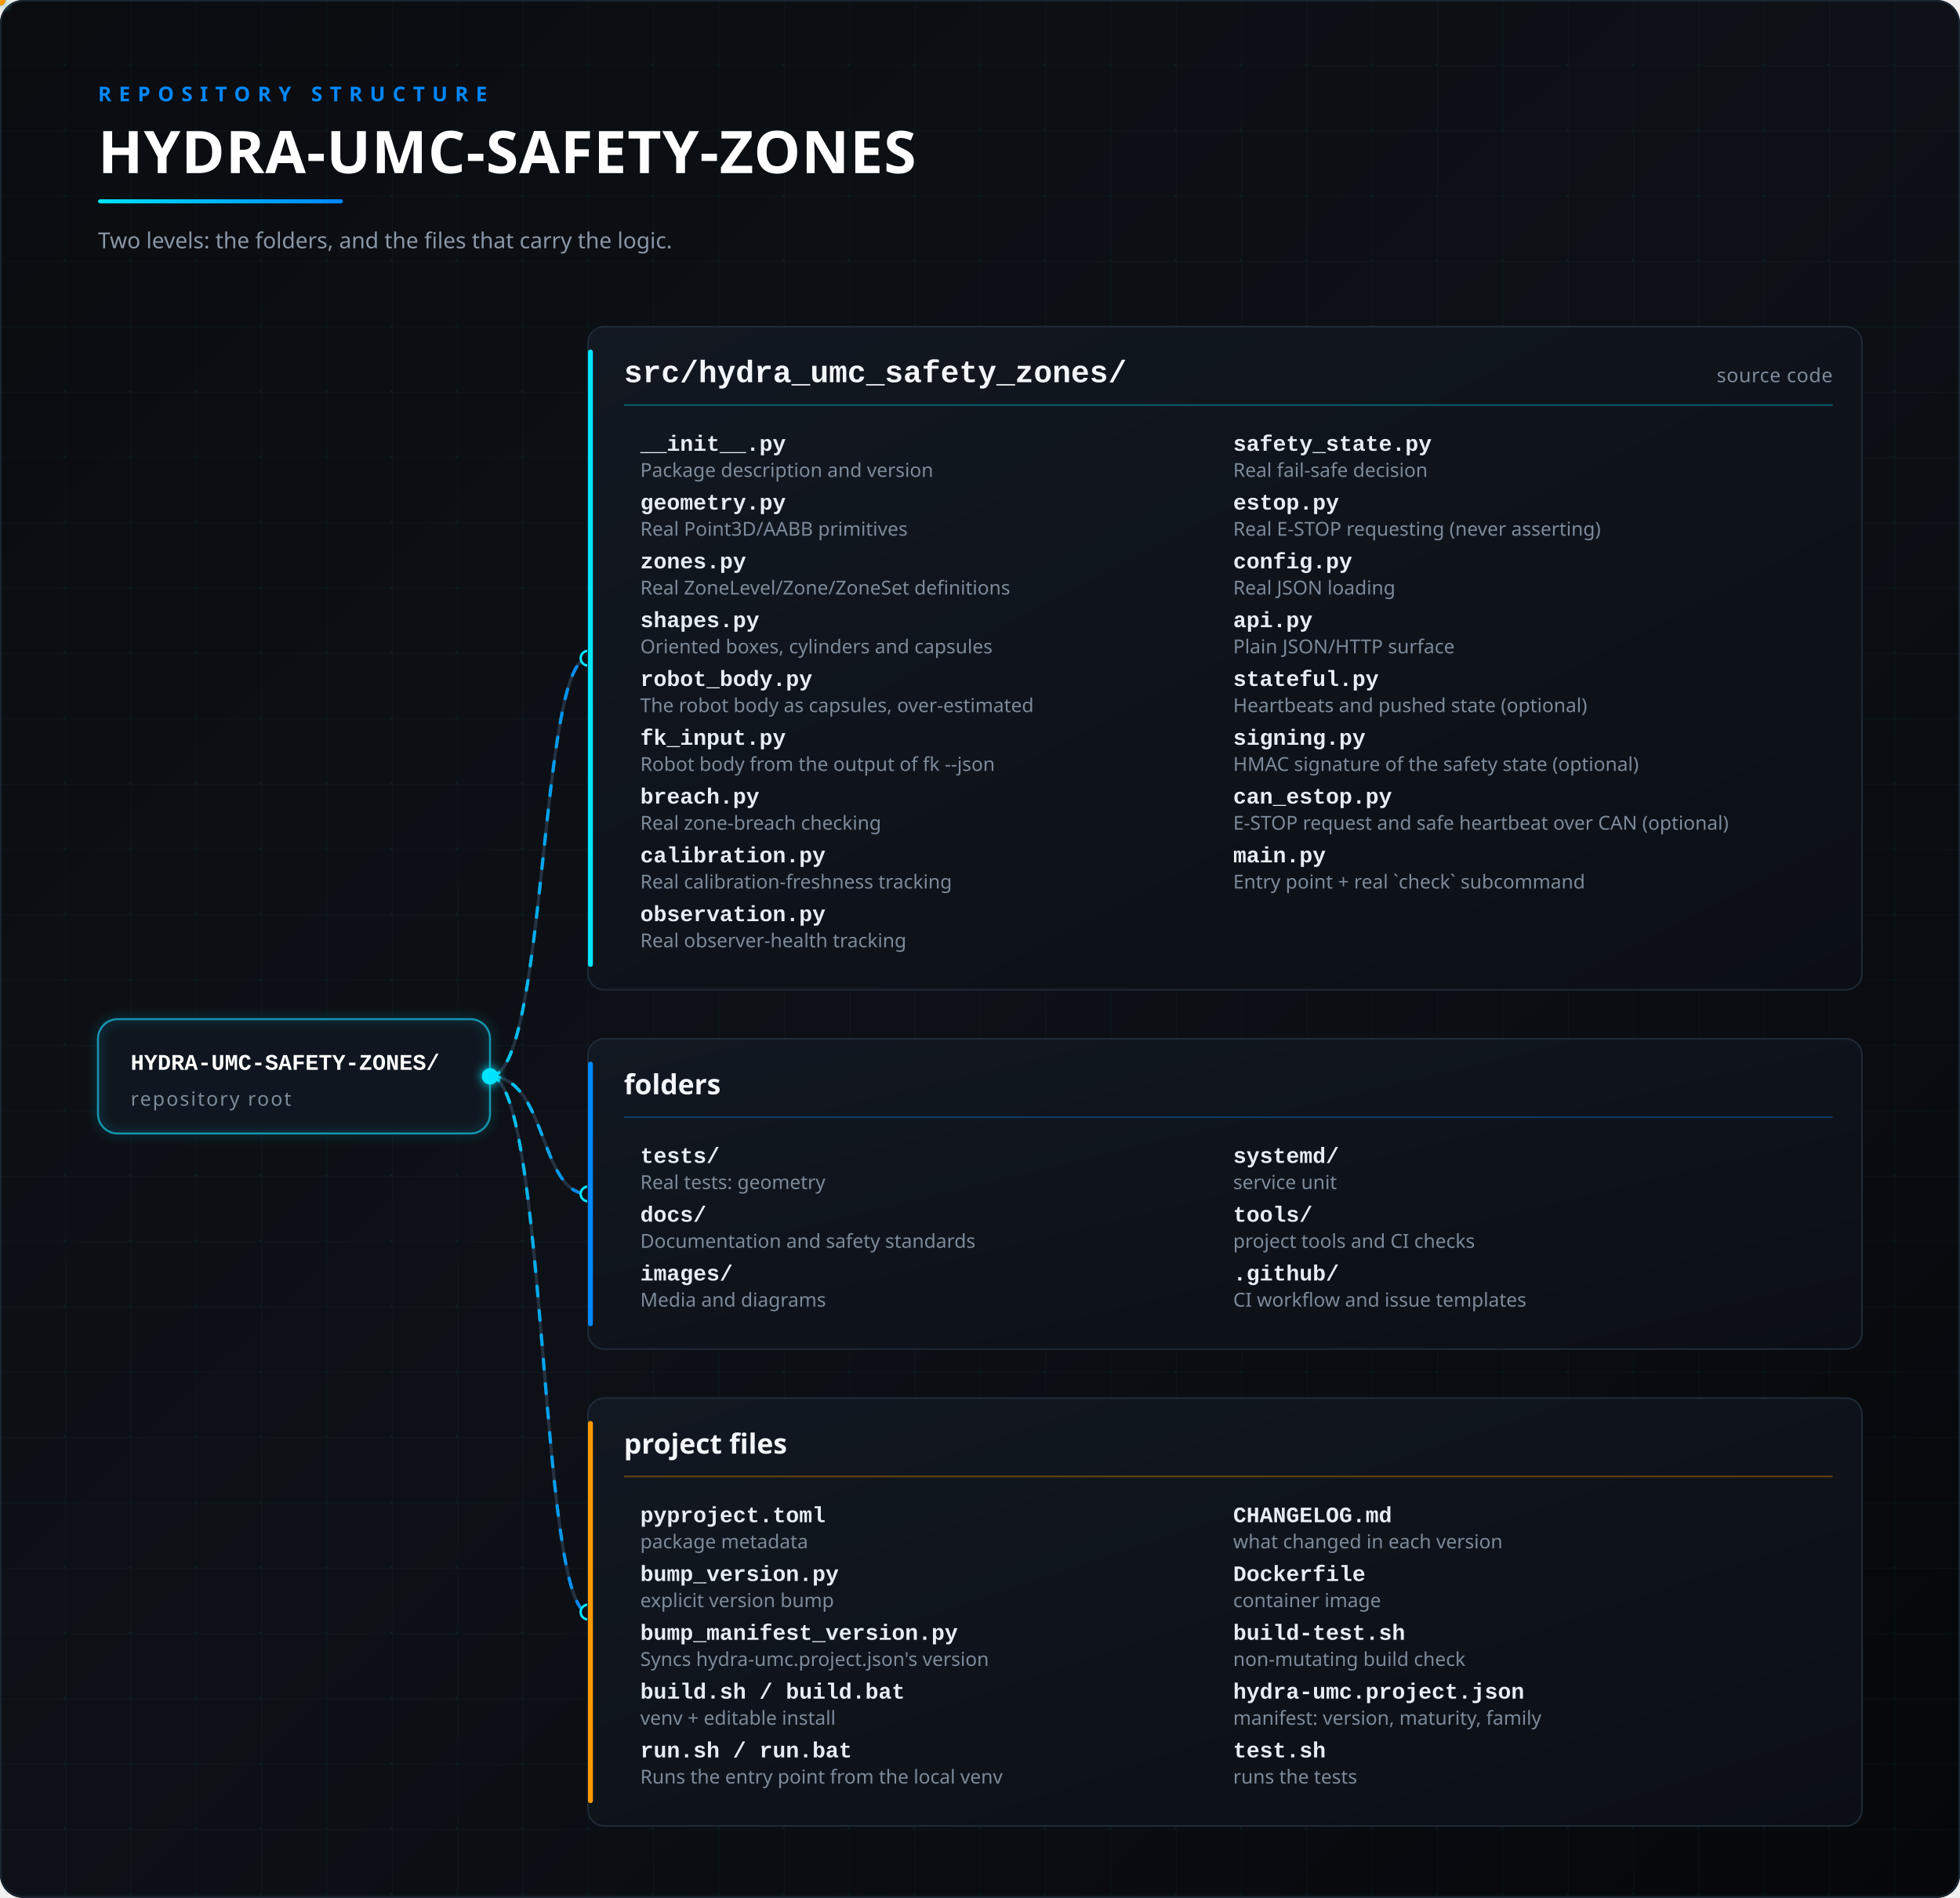
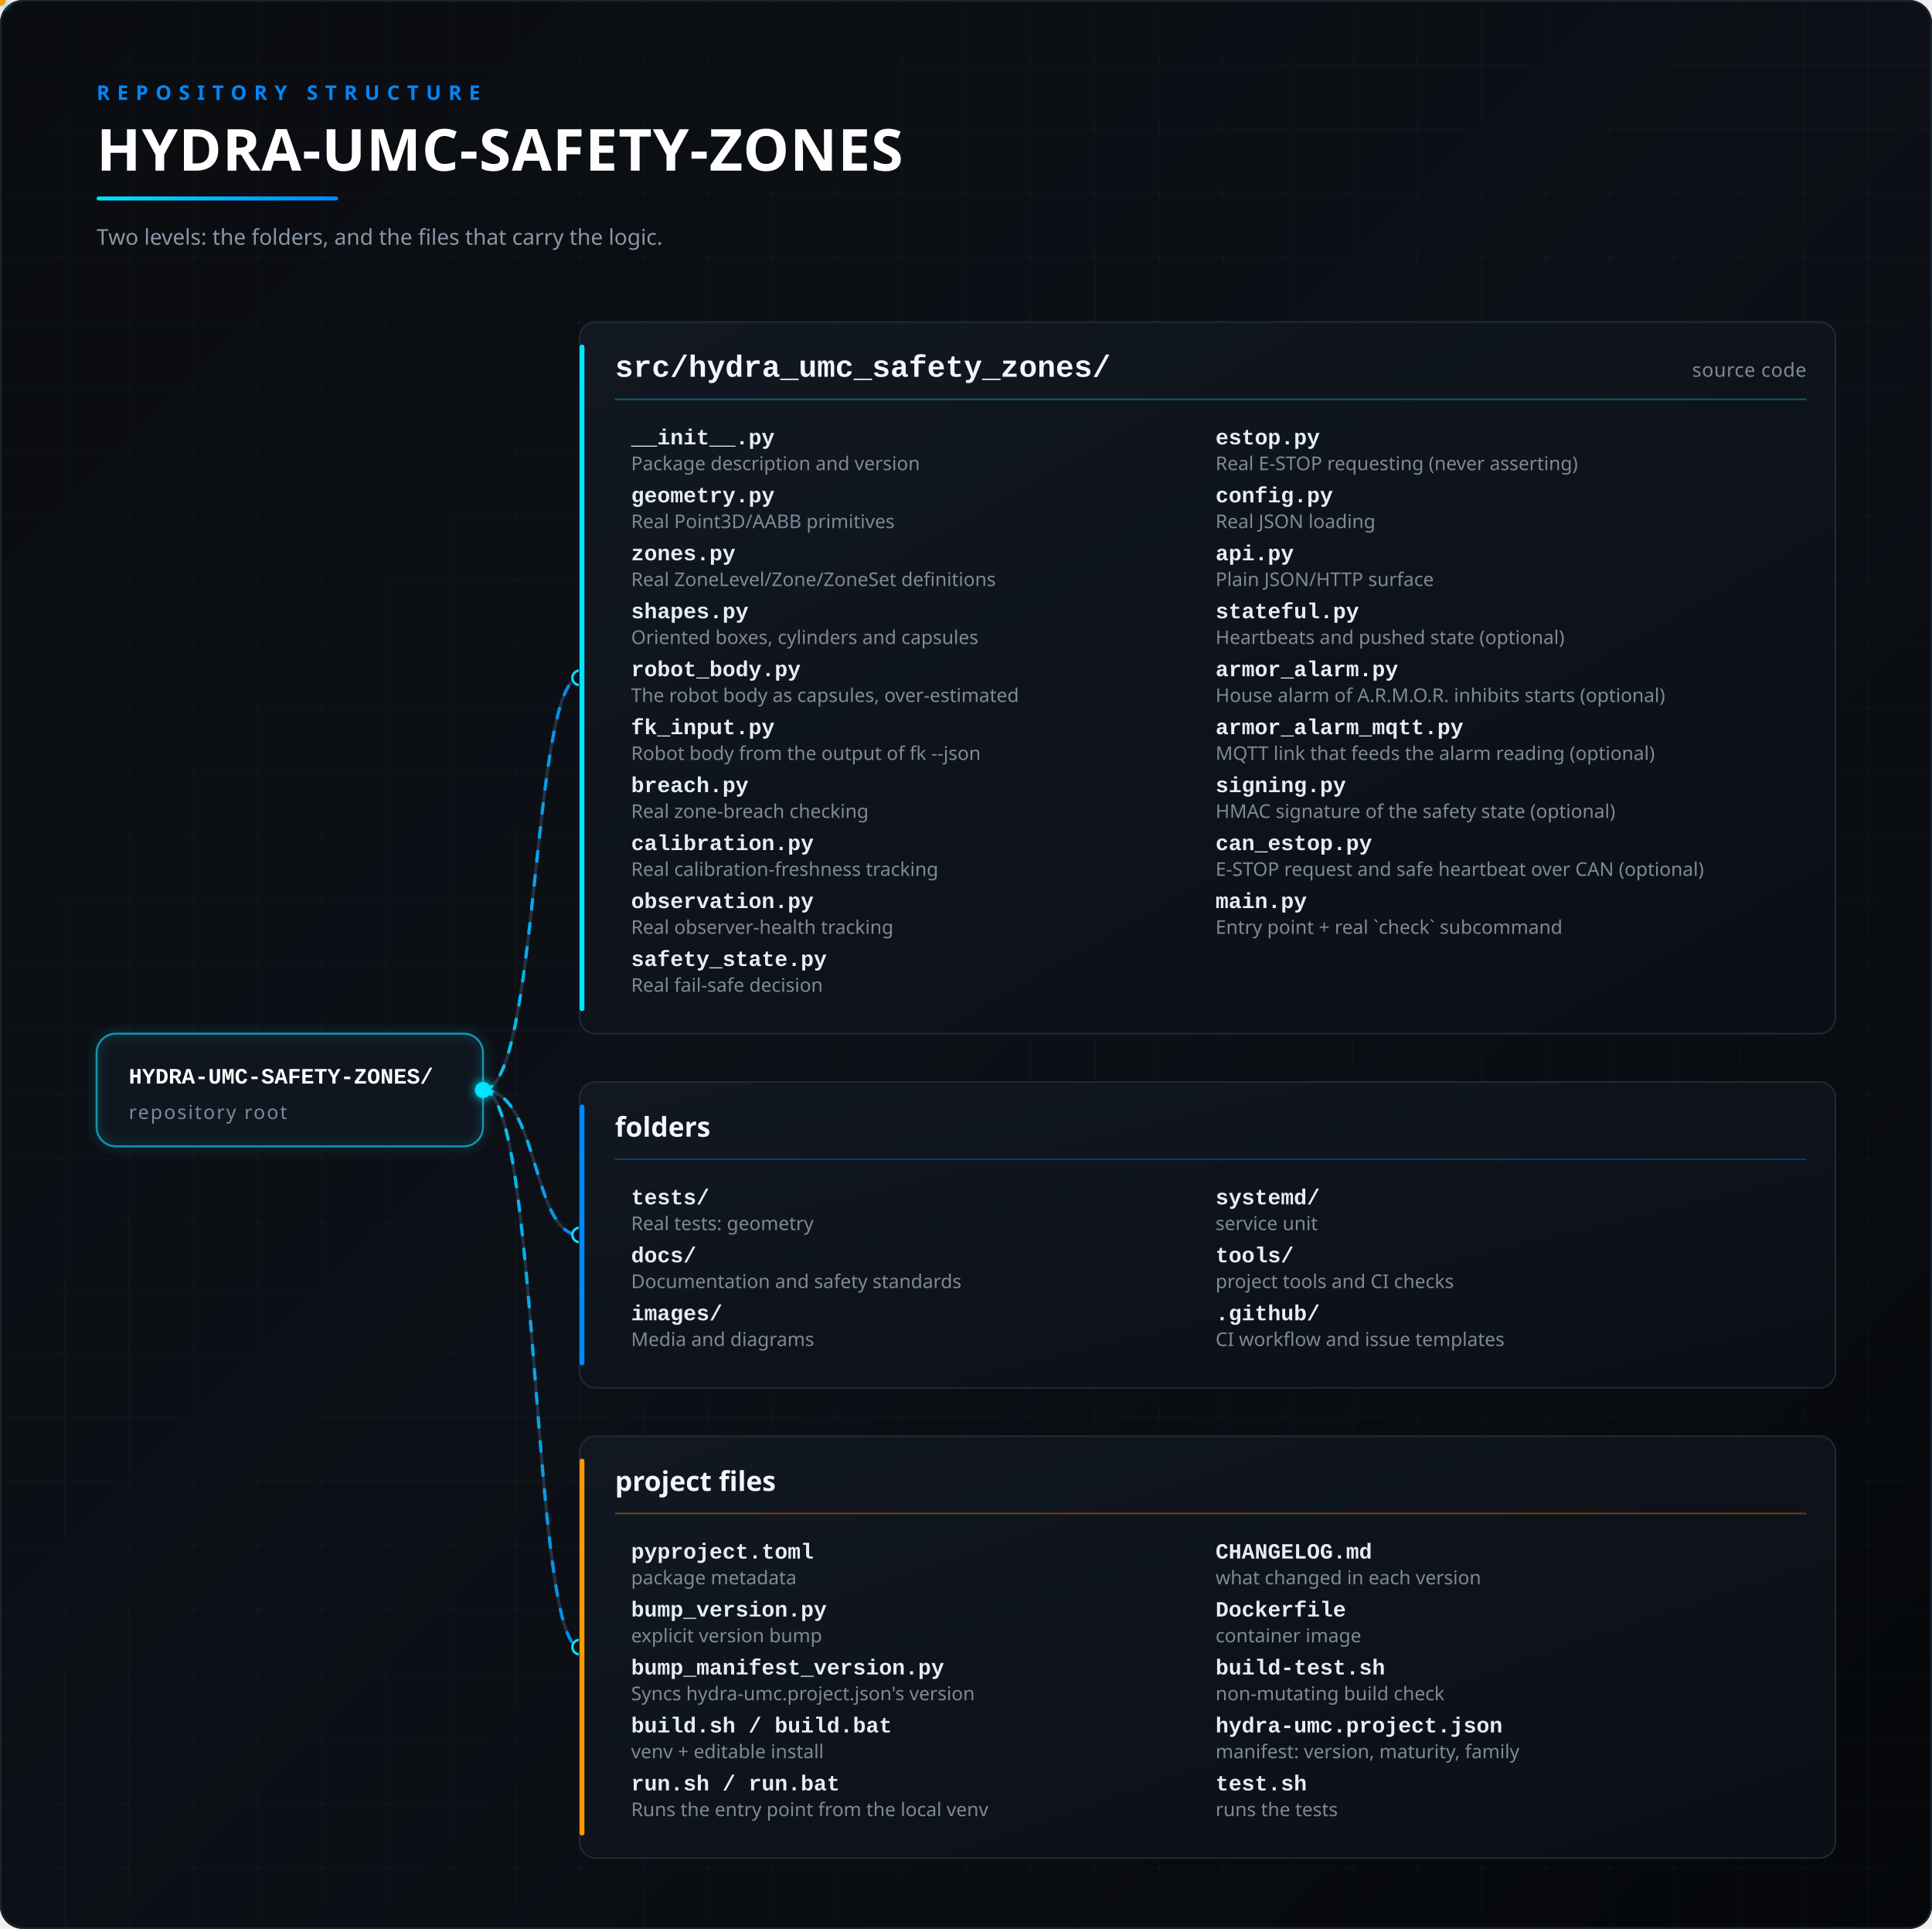
- <svg xmlns="http://www.w3.org/2000/svg" viewBox="0 0 1200 1162" width="100%" role="img" aria-labelledby="t d">
+ <svg xmlns="http://www.w3.org/2000/svg" viewBox="0 0 1200 1198" width="100%" role="img" aria-labelledby="t d">
  <defs>
    <linearGradient id="bg" x1="0" y1="0" x2="1" y2="1">
      <stop offset="0" stop-color="#0A0C10" />
      <stop offset="0.5" stop-color="#0D1117" />
      <stop offset="1" stop-color="#05070A" />
    </linearGradient>
    <linearGradient id="card" x1="0" y1="0" x2="1" y2="1">
      <stop offset="0" stop-color="#121821" />
      <stop offset="1" stop-color="#0B0F15" />
    </linearGradient>
    <linearGradient id="line" x1="0" y1="0" x2="1" y2="0">
      <stop offset="0" stop-color="#00E5FF" />
      <stop offset="1" stop-color="#0088FF" />
    </linearGradient>
    <filter id="glow" x="-50%" y="-50%" width="200%" height="200%">
      <feGaussianBlur stdDeviation="3" result="b" />
      <feMerge>
        <feMergeNode in="b" />
        <feMergeNode in="SourceGraphic" />
      </feMerge>
    </filter>
    <pattern id="grid" width="40" height="40" patternUnits="userSpaceOnUse">
      <path d="M40 0H0V40" fill="none" stroke="#00E5FF" stroke-opacity="0.035" />
      <circle cx="40" cy="40" r="1" fill="#00E5FF" fill-opacity="0.09" />
    </pattern>
  </defs>
-   <rect width="1200" height="1162" rx="14" fill="url(#bg)" />
-   <rect width="1200" height="1162" rx="14" fill="url(#grid)" />
-   <rect x="0.5" y="0.5" width="1199" height="1161" rx="14" fill="none" stroke="#1B2530" />
+   <rect width="1200" height="1198" rx="14" fill="url(#bg)" />
+   <rect width="1200" height="1198" rx="14" fill="url(#grid)" />
+   <rect x="0.5" y="0.5" width="1199" height="1197" rx="14" fill="none" stroke="#1B2530" />
  <text x="60" y="62" font-family="'Segoe UI','Noto Sans','Noto Sans CJK SC','Microsoft YaHei','Yu Gothic','Helvetica Neue',Helvetica,Arial,sans-serif" font-size="12.5" font-weight="600" fill="#0088FF" text-anchor="start" letter-spacing="4.5">REPOSITORY STRUCTURE</text>
  <text x="60" y="106" font-family="'Segoe UI','Noto Sans','Noto Sans CJK SC','Microsoft YaHei','Yu Gothic','Helvetica Neue',Helvetica,Arial,sans-serif" font-size="36" font-weight="700" fill="#FFFFFF" text-anchor="start" letter-spacing="0.5">HYDRA-UMC-SAFETY-ZONES</text>
  <rect x="60" y="122" width="150" height="2.5" rx="1.25" fill="url(#line)">
    <animate attributeName="width" values="40;150;150" keyTimes="0;0.4;1" dur="3s" repeatCount="indefinite" />
  </rect>
  <text x="60" y="152" font-family="'Segoe UI','Noto Sans','Noto Sans CJK SC','Microsoft YaHei','Yu Gothic','Helvetica Neue',Helvetica,Arial,sans-serif" font-size="13.5" font-weight="400" fill="#8A97A6" text-anchor="start">Two levels: the folders, and the files that carry the logic.</text>
-   <path id="c0" d="M300,659 C335,659 330,403 360,403" fill="none" stroke="#243140" stroke-width="2" />
-   <path d="M300,659 C335,659 330,403 360,403" fill="none" stroke="url(#line)" stroke-width="2" stroke-linecap="round" stroke-dasharray="6 9" opacity="0.9">
+   <path id="c0" d="M300,677 C335,677 330,421 360,421" fill="none" stroke="#243140" stroke-width="2" />
+   <path d="M300,677 C335,677 330,421 360,421" fill="none" stroke="url(#line)" stroke-width="2" stroke-linecap="round" stroke-dasharray="6 9" opacity="0.9">
    <animate attributeName="stroke-dashoffset" from="0" to="-30" dur="1.6s" repeatCount="indefinite" />
  </path>
-   <circle cx="360" cy="403" r="4.5" fill="#0D1117" stroke="#00E5FF" stroke-width="1.5" />
-   <path id="c1" d="M300,659 C335,659 330,731 360,731" fill="none" stroke="#243140" stroke-width="2" />
-   <path d="M300,659 C335,659 330,731 360,731" fill="none" stroke="url(#line)" stroke-width="2" stroke-linecap="round" stroke-dasharray="6 9" opacity="0.9">
+   <circle cx="360" cy="421" r="4.5" fill="#0D1117" stroke="#00E5FF" stroke-width="1.5" />
+   <path id="c1" d="M300,677 C335,677 330,767 360,767" fill="none" stroke="#243140" stroke-width="2" />
+   <path d="M300,677 C335,677 330,767 360,767" fill="none" stroke="url(#line)" stroke-width="2" stroke-linecap="round" stroke-dasharray="6 9" opacity="0.9">
    <animate attributeName="stroke-dashoffset" from="0" to="-30" dur="1.6s" repeatCount="indefinite" />
  </path>
-   <circle cx="360" cy="731" r="4.5" fill="#0D1117" stroke="#00E5FF" stroke-width="1.5" />
-   <path id="c2" d="M300,659 C335,659 330,987 360,987" fill="none" stroke="#243140" stroke-width="2" />
-   <path d="M300,659 C335,659 330,987 360,987" fill="none" stroke="url(#line)" stroke-width="2" stroke-linecap="round" stroke-dasharray="6 9" opacity="0.9">
+   <circle cx="360" cy="767" r="4.5" fill="#0D1117" stroke="#00E5FF" stroke-width="1.5" />
+   <path id="c2" d="M300,677 C335,677 330,1023 360,1023" fill="none" stroke="#243140" stroke-width="2" />
+   <path d="M300,677 C335,677 330,1023 360,1023" fill="none" stroke="url(#line)" stroke-width="2" stroke-linecap="round" stroke-dasharray="6 9" opacity="0.9">
    <animate attributeName="stroke-dashoffset" from="0" to="-30" dur="1.6s" repeatCount="indefinite" />
  </path>
-   <circle cx="360" cy="987" r="4.5" fill="#0D1117" stroke="#00E5FF" stroke-width="1.5" />
+   <circle cx="360" cy="1023" r="4.5" fill="#0D1117" stroke="#00E5FF" stroke-width="1.5" />
  <circle r="3.5" fill="#00E5FF" filter="url(#glow)">
    <animateMotion dur="3.4s" repeatCount="indefinite">
      <mpath href="#c0" />
    </animateMotion>
  </circle>
  <circle r="3.5" fill="#0088FF" filter="url(#glow)">
    <animateMotion dur="4.2s" repeatCount="indefinite">
      <mpath href="#c1" />
    </animateMotion>
  </circle>
  <circle r="3.5" fill="#FF9900" filter="url(#glow)">
    <animateMotion dur="5.0s" repeatCount="indefinite">
      <mpath href="#c2" />
    </animateMotion>
  </circle>
-   <rect x="60" y="624" width="240" height="70" rx="12" fill="#0F1620" stroke="#2A3A4C" stroke-width="1.2" />
-   <rect x="60" y="624" width="240" height="70" rx="12" fill="none" stroke="#00E5FF" stroke-opacity="0.5" stroke-width="1.2" filter="url(#glow)">
+   <rect x="60" y="642" width="240" height="70" rx="12" fill="#0F1620" stroke="#2A3A4C" stroke-width="1.2" />
+   <rect x="60" y="642" width="240" height="70" rx="12" fill="none" stroke="#00E5FF" stroke-opacity="0.5" stroke-width="1.2" filter="url(#glow)">
    <animate attributeName="stroke-opacity" values="0.15;0.6;0.15" dur="3.6s" repeatCount="indefinite" />
  </rect>
-   <text x="80" y="655" font-family="'JetBrains Mono','Cascadia Code','SFMono-Regular',Consolas,'Liberation Mono',monospace" font-size="13.7" font-weight="700" fill="#FFFFFF" text-anchor="start">HYDRA-UMC-SAFETY-ZONES/</text>
-   <text x="80" y="677" font-family="'Segoe UI','Noto Sans','Noto Sans CJK SC','Microsoft YaHei','Yu Gothic','Helvetica Neue',Helvetica,Arial,sans-serif" font-size="12" font-weight="400" fill="#7D8A99" text-anchor="start" letter-spacing="1">repository root</text>
-   <circle cx="300" cy="659" r="5" fill="#00E5FF" filter="url(#glow)" />
-   <rect x="360" y="200" width="780" height="406" rx="10" fill="url(#card)" stroke="#1E2A36" stroke-width="1" />
-   <rect x="360" y="214" width="3" height="378" rx="1.5" fill="#00E5FF">
+   <text x="80" y="673" font-family="'JetBrains Mono','Cascadia Code','SFMono-Regular',Consolas,'Liberation Mono',monospace" font-size="13.7" font-weight="700" fill="#FFFFFF" text-anchor="start">HYDRA-UMC-SAFETY-ZONES/</text>
+   <text x="80" y="695" font-family="'Segoe UI','Noto Sans','Noto Sans CJK SC','Microsoft YaHei','Yu Gothic','Helvetica Neue',Helvetica,Arial,sans-serif" font-size="12" font-weight="400" fill="#7D8A99" text-anchor="start" letter-spacing="1">repository root</text>
+   <circle cx="300" cy="677" r="5" fill="#00E5FF" filter="url(#glow)" />
+   <rect x="360" y="200" width="780" height="442" rx="10" fill="url(#card)" stroke="#1E2A36" stroke-width="1" />
+   <rect x="360" y="214" width="3" height="414" rx="1.5" fill="#00E5FF">
    <animate attributeName="opacity" values="0.55;1;0.55" dur="4s" begin="0s" repeatCount="indefinite" />
  </rect>
  <text x="382" y="234" font-family="'JetBrains Mono','Cascadia Code','SFMono-Regular',Consolas,'Liberation Mono',monospace" font-size="19" font-weight="700" fill="#F2F6FA" text-anchor="start">src/hydra_umc_safety_zones/</text>
  <text x="1122" y="234" font-family="'Segoe UI','Noto Sans','Noto Sans CJK SC','Microsoft YaHei','Yu Gothic','Helvetica Neue',Helvetica,Arial,sans-serif" font-size="12" font-weight="400" fill="#7D8A99" text-anchor="end" letter-spacing="0.3">source code</text>
  <line x1="382" y1="248" x2="1122" y2="248" stroke="#00E5FF" stroke-opacity="0.35" stroke-width="1" />
  <text x="392" y="276" font-family="'JetBrains Mono','Cascadia Code','SFMono-Regular',Consolas,'Liberation Mono',monospace" font-size="13.5" font-weight="600" fill="#E6EDF3" text-anchor="start">__init__.py</text>
  <text x="392" y="292" font-family="'Segoe UI','Noto Sans','Noto Sans CJK SC','Microsoft YaHei','Yu Gothic','Helvetica Neue',Helvetica,Arial,sans-serif" font-size="11.8" font-weight="400" fill="#7D8A99" text-anchor="start">Package description and version</text>
  <text x="392" y="312" font-family="'JetBrains Mono','Cascadia Code','SFMono-Regular',Consolas,'Liberation Mono',monospace" font-size="13.5" font-weight="600" fill="#E6EDF3" text-anchor="start">geometry.py</text>
  <text x="392" y="328" font-family="'Segoe UI','Noto Sans','Noto Sans CJK SC','Microsoft YaHei','Yu Gothic','Helvetica Neue',Helvetica,Arial,sans-serif" font-size="11.8" font-weight="400" fill="#7D8A99" text-anchor="start">Real Point3D/AABB primitives</text>
  <text x="392" y="348" font-family="'JetBrains Mono','Cascadia Code','SFMono-Regular',Consolas,'Liberation Mono',monospace" font-size="13.5" font-weight="600" fill="#E6EDF3" text-anchor="start">zones.py</text>
  <text x="392" y="364" font-family="'Segoe UI','Noto Sans','Noto Sans CJK SC','Microsoft YaHei','Yu Gothic','Helvetica Neue',Helvetica,Arial,sans-serif" font-size="11.8" font-weight="400" fill="#7D8A99" text-anchor="start">Real ZoneLevel/Zone/ZoneSet definitions</text>
  <text x="392" y="384" font-family="'JetBrains Mono','Cascadia Code','SFMono-Regular',Consolas,'Liberation Mono',monospace" font-size="13.5" font-weight="600" fill="#E6EDF3" text-anchor="start">shapes.py</text>
  <text x="392" y="400" font-family="'Segoe UI','Noto Sans','Noto Sans CJK SC','Microsoft YaHei','Yu Gothic','Helvetica Neue',Helvetica,Arial,sans-serif" font-size="11.8" font-weight="400" fill="#7D8A99" text-anchor="start">Oriented boxes, cylinders and capsules</text>
  <text x="392" y="420" font-family="'JetBrains Mono','Cascadia Code','SFMono-Regular',Consolas,'Liberation Mono',monospace" font-size="13.5" font-weight="600" fill="#E6EDF3" text-anchor="start">robot_body.py</text>
  <text x="392" y="436" font-family="'Segoe UI','Noto Sans','Noto Sans CJK SC','Microsoft YaHei','Yu Gothic','Helvetica Neue',Helvetica,Arial,sans-serif" font-size="11.8" font-weight="400" fill="#7D8A99" text-anchor="start">The robot body as capsules, over-estimated</text>
  <text x="392" y="456" font-family="'JetBrains Mono','Cascadia Code','SFMono-Regular',Consolas,'Liberation Mono',monospace" font-size="13.5" font-weight="600" fill="#E6EDF3" text-anchor="start">fk_input.py</text>
  <text x="392" y="472" font-family="'Segoe UI','Noto Sans','Noto Sans CJK SC','Microsoft YaHei','Yu Gothic','Helvetica Neue',Helvetica,Arial,sans-serif" font-size="11.8" font-weight="400" fill="#7D8A99" text-anchor="start">Robot body from the output of fk --json</text>
  <text x="392" y="492" font-family="'JetBrains Mono','Cascadia Code','SFMono-Regular',Consolas,'Liberation Mono',monospace" font-size="13.5" font-weight="600" fill="#E6EDF3" text-anchor="start">breach.py</text>
  <text x="392" y="508" font-family="'Segoe UI','Noto Sans','Noto Sans CJK SC','Microsoft YaHei','Yu Gothic','Helvetica Neue',Helvetica,Arial,sans-serif" font-size="11.8" font-weight="400" fill="#7D8A99" text-anchor="start">Real zone-breach checking</text>
  <text x="392" y="528" font-family="'JetBrains Mono','Cascadia Code','SFMono-Regular',Consolas,'Liberation Mono',monospace" font-size="13.5" font-weight="600" fill="#E6EDF3" text-anchor="start">calibration.py</text>
  <text x="392" y="544" font-family="'Segoe UI','Noto Sans','Noto Sans CJK SC','Microsoft YaHei','Yu Gothic','Helvetica Neue',Helvetica,Arial,sans-serif" font-size="11.8" font-weight="400" fill="#7D8A99" text-anchor="start">Real calibration-freshness tracking</text>
  <text x="392" y="564" font-family="'JetBrains Mono','Cascadia Code','SFMono-Regular',Consolas,'Liberation Mono',monospace" font-size="13.5" font-weight="600" fill="#E6EDF3" text-anchor="start">observation.py</text>
  <text x="392" y="580" font-family="'Segoe UI','Noto Sans','Noto Sans CJK SC','Microsoft YaHei','Yu Gothic','Helvetica Neue',Helvetica,Arial,sans-serif" font-size="11.8" font-weight="400" fill="#7D8A99" text-anchor="start">Real observer-health tracking</text>
-   <text x="755" y="276" font-family="'JetBrains Mono','Cascadia Code','SFMono-Regular',Consolas,'Liberation Mono',monospace" font-size="13.5" font-weight="600" fill="#E6EDF3" text-anchor="start">safety_state.py</text>
-   <text x="755" y="292" font-family="'Segoe UI','Noto Sans','Noto Sans CJK SC','Microsoft YaHei','Yu Gothic','Helvetica Neue',Helvetica,Arial,sans-serif" font-size="11.8" font-weight="400" fill="#7D8A99" text-anchor="start">Real fail-safe decision</text>
-   <text x="755" y="312" font-family="'JetBrains Mono','Cascadia Code','SFMono-Regular',Consolas,'Liberation Mono',monospace" font-size="13.5" font-weight="600" fill="#E6EDF3" text-anchor="start">estop.py</text>
-   <text x="755" y="328" font-family="'Segoe UI','Noto Sans','Noto Sans CJK SC','Microsoft YaHei','Yu Gothic','Helvetica Neue',Helvetica,Arial,sans-serif" font-size="11.8" font-weight="400" fill="#7D8A99" text-anchor="start">Real E-STOP requesting (never asserting)</text>
-   <text x="755" y="348" font-family="'JetBrains Mono','Cascadia Code','SFMono-Regular',Consolas,'Liberation Mono',monospace" font-size="13.5" font-weight="600" fill="#E6EDF3" text-anchor="start">config.py</text>
-   <text x="755" y="364" font-family="'Segoe UI','Noto Sans','Noto Sans CJK SC','Microsoft YaHei','Yu Gothic','Helvetica Neue',Helvetica,Arial,sans-serif" font-size="11.8" font-weight="400" fill="#7D8A99" text-anchor="start">Real JSON loading</text>
-   <text x="755" y="384" font-family="'JetBrains Mono','Cascadia Code','SFMono-Regular',Consolas,'Liberation Mono',monospace" font-size="13.5" font-weight="600" fill="#E6EDF3" text-anchor="start">api.py</text>
-   <text x="755" y="400" font-family="'Segoe UI','Noto Sans','Noto Sans CJK SC','Microsoft YaHei','Yu Gothic','Helvetica Neue',Helvetica,Arial,sans-serif" font-size="11.8" font-weight="400" fill="#7D8A99" text-anchor="start">Plain JSON/HTTP surface</text>
-   <text x="755" y="420" font-family="'JetBrains Mono','Cascadia Code','SFMono-Regular',Consolas,'Liberation Mono',monospace" font-size="13.5" font-weight="600" fill="#E6EDF3" text-anchor="start">stateful.py</text>
-   <text x="755" y="436" font-family="'Segoe UI','Noto Sans','Noto Sans CJK SC','Microsoft YaHei','Yu Gothic','Helvetica Neue',Helvetica,Arial,sans-serif" font-size="11.8" font-weight="400" fill="#7D8A99" text-anchor="start">Heartbeats and pushed state (optional)</text>
-   <text x="755" y="456" font-family="'JetBrains Mono','Cascadia Code','SFMono-Regular',Consolas,'Liberation Mono',monospace" font-size="13.5" font-weight="600" fill="#E6EDF3" text-anchor="start">signing.py</text>
-   <text x="755" y="472" font-family="'Segoe UI','Noto Sans','Noto Sans CJK SC','Microsoft YaHei','Yu Gothic','Helvetica Neue',Helvetica,Arial,sans-serif" font-size="11.8" font-weight="400" fill="#7D8A99" text-anchor="start">HMAC signature of the safety state (optional)</text>
-   <text x="755" y="492" font-family="'JetBrains Mono','Cascadia Code','SFMono-Regular',Consolas,'Liberation Mono',monospace" font-size="13.5" font-weight="600" fill="#E6EDF3" text-anchor="start">can_estop.py</text>
-   <text x="755" y="508" font-family="'Segoe UI','Noto Sans','Noto Sans CJK SC','Microsoft YaHei','Yu Gothic','Helvetica Neue',Helvetica,Arial,sans-serif" font-size="11.8" font-weight="400" fill="#7D8A99" text-anchor="start">E-STOP request and safe heartbeat over CAN (optional)</text>
-   <text x="755" y="528" font-family="'JetBrains Mono','Cascadia Code','SFMono-Regular',Consolas,'Liberation Mono',monospace" font-size="13.5" font-weight="600" fill="#E6EDF3" text-anchor="start">main.py</text>
-   <text x="755" y="544" font-family="'Segoe UI','Noto Sans','Noto Sans CJK SC','Microsoft YaHei','Yu Gothic','Helvetica Neue',Helvetica,Arial,sans-serif" font-size="11.8" font-weight="400" fill="#7D8A99" text-anchor="start">Entry point + real `check` subcommand</text>
-   <rect x="360" y="636" width="780" height="190" rx="10" fill="url(#card)" stroke="#1E2A36" stroke-width="1" />
-   <rect x="360" y="650" width="3" height="162" rx="1.5" fill="#0088FF">
+   <text x="392" y="600" font-family="'JetBrains Mono','Cascadia Code','SFMono-Regular',Consolas,'Liberation Mono',monospace" font-size="13.5" font-weight="600" fill="#E6EDF3" text-anchor="start">safety_state.py</text>
+   <text x="392" y="616" font-family="'Segoe UI','Noto Sans','Noto Sans CJK SC','Microsoft YaHei','Yu Gothic','Helvetica Neue',Helvetica,Arial,sans-serif" font-size="11.8" font-weight="400" fill="#7D8A99" text-anchor="start">Real fail-safe decision</text>
+   <text x="755" y="276" font-family="'JetBrains Mono','Cascadia Code','SFMono-Regular',Consolas,'Liberation Mono',monospace" font-size="13.5" font-weight="600" fill="#E6EDF3" text-anchor="start">estop.py</text>
+   <text x="755" y="292" font-family="'Segoe UI','Noto Sans','Noto Sans CJK SC','Microsoft YaHei','Yu Gothic','Helvetica Neue',Helvetica,Arial,sans-serif" font-size="11.8" font-weight="400" fill="#7D8A99" text-anchor="start">Real E-STOP requesting (never asserting)</text>
+   <text x="755" y="312" font-family="'JetBrains Mono','Cascadia Code','SFMono-Regular',Consolas,'Liberation Mono',monospace" font-size="13.5" font-weight="600" fill="#E6EDF3" text-anchor="start">config.py</text>
+   <text x="755" y="328" font-family="'Segoe UI','Noto Sans','Noto Sans CJK SC','Microsoft YaHei','Yu Gothic','Helvetica Neue',Helvetica,Arial,sans-serif" font-size="11.8" font-weight="400" fill="#7D8A99" text-anchor="start">Real JSON loading</text>
+   <text x="755" y="348" font-family="'JetBrains Mono','Cascadia Code','SFMono-Regular',Consolas,'Liberation Mono',monospace" font-size="13.5" font-weight="600" fill="#E6EDF3" text-anchor="start">api.py</text>
+   <text x="755" y="364" font-family="'Segoe UI','Noto Sans','Noto Sans CJK SC','Microsoft YaHei','Yu Gothic','Helvetica Neue',Helvetica,Arial,sans-serif" font-size="11.8" font-weight="400" fill="#7D8A99" text-anchor="start">Plain JSON/HTTP surface</text>
+   <text x="755" y="384" font-family="'JetBrains Mono','Cascadia Code','SFMono-Regular',Consolas,'Liberation Mono',monospace" font-size="13.5" font-weight="600" fill="#E6EDF3" text-anchor="start">stateful.py</text>
+   <text x="755" y="400" font-family="'Segoe UI','Noto Sans','Noto Sans CJK SC','Microsoft YaHei','Yu Gothic','Helvetica Neue',Helvetica,Arial,sans-serif" font-size="11.8" font-weight="400" fill="#7D8A99" text-anchor="start">Heartbeats and pushed state (optional)</text>
+   <text x="755" y="420" font-family="'JetBrains Mono','Cascadia Code','SFMono-Regular',Consolas,'Liberation Mono',monospace" font-size="13.5" font-weight="600" fill="#E6EDF3" text-anchor="start">armor_alarm.py</text>
+   <text x="755" y="436" font-family="'Segoe UI','Noto Sans','Noto Sans CJK SC','Microsoft YaHei','Yu Gothic','Helvetica Neue',Helvetica,Arial,sans-serif" font-size="11.8" font-weight="400" fill="#7D8A99" text-anchor="start">House alarm of A.R.M.O.R. inhibits starts (optional)</text>
+   <text x="755" y="456" font-family="'JetBrains Mono','Cascadia Code','SFMono-Regular',Consolas,'Liberation Mono',monospace" font-size="13.5" font-weight="600" fill="#E6EDF3" text-anchor="start">armor_alarm_mqtt.py</text>
+   <text x="755" y="472" font-family="'Segoe UI','Noto Sans','Noto Sans CJK SC','Microsoft YaHei','Yu Gothic','Helvetica Neue',Helvetica,Arial,sans-serif" font-size="11.8" font-weight="400" fill="#7D8A99" text-anchor="start">MQTT link that feeds the alarm reading (optional)</text>
+   <text x="755" y="492" font-family="'JetBrains Mono','Cascadia Code','SFMono-Regular',Consolas,'Liberation Mono',monospace" font-size="13.5" font-weight="600" fill="#E6EDF3" text-anchor="start">signing.py</text>
+   <text x="755" y="508" font-family="'Segoe UI','Noto Sans','Noto Sans CJK SC','Microsoft YaHei','Yu Gothic','Helvetica Neue',Helvetica,Arial,sans-serif" font-size="11.8" font-weight="400" fill="#7D8A99" text-anchor="start">HMAC signature of the safety state (optional)</text>
+   <text x="755" y="528" font-family="'JetBrains Mono','Cascadia Code','SFMono-Regular',Consolas,'Liberation Mono',monospace" font-size="13.5" font-weight="600" fill="#E6EDF3" text-anchor="start">can_estop.py</text>
+   <text x="755" y="544" font-family="'Segoe UI','Noto Sans','Noto Sans CJK SC','Microsoft YaHei','Yu Gothic','Helvetica Neue',Helvetica,Arial,sans-serif" font-size="11.8" font-weight="400" fill="#7D8A99" text-anchor="start">E-STOP request and safe heartbeat over CAN (optional)</text>
+   <text x="755" y="564" font-family="'JetBrains Mono','Cascadia Code','SFMono-Regular',Consolas,'Liberation Mono',monospace" font-size="13.5" font-weight="600" fill="#E6EDF3" text-anchor="start">main.py</text>
+   <text x="755" y="580" font-family="'Segoe UI','Noto Sans','Noto Sans CJK SC','Microsoft YaHei','Yu Gothic','Helvetica Neue',Helvetica,Arial,sans-serif" font-size="11.8" font-weight="400" fill="#7D8A99" text-anchor="start">Entry point + real `check` subcommand</text>
+   <rect x="360" y="672" width="780" height="190" rx="10" fill="url(#card)" stroke="#1E2A36" stroke-width="1" />
+   <rect x="360" y="686" width="3" height="162" rx="1.5" fill="#0088FF">
    <animate attributeName="opacity" values="0.55;1;0.55" dur="4s" begin="0.6s" repeatCount="indefinite" />
  </rect>
-   <text x="382" y="670" font-family="'Segoe UI','Noto Sans','Noto Sans CJK SC','Microsoft YaHei','Yu Gothic','Helvetica Neue',Helvetica,Arial,sans-serif" font-size="17" font-weight="700" fill="#F2F6FA" text-anchor="start">folders</text>
-   <line x1="382" y1="684" x2="1122" y2="684" stroke="#0088FF" stroke-opacity="0.35" stroke-width="1" />
-   <text x="392" y="712" font-family="'JetBrains Mono','Cascadia Code','SFMono-Regular',Consolas,'Liberation Mono',monospace" font-size="13.5" font-weight="600" fill="#E6EDF3" text-anchor="start">tests/</text>
-   <text x="392" y="728" font-family="'Segoe UI','Noto Sans','Noto Sans CJK SC','Microsoft YaHei','Yu Gothic','Helvetica Neue',Helvetica,Arial,sans-serif" font-size="11.8" font-weight="400" fill="#7D8A99" text-anchor="start">Real tests: geometry</text>
-   <text x="392" y="748" font-family="'JetBrains Mono','Cascadia Code','SFMono-Regular',Consolas,'Liberation Mono',monospace" font-size="13.5" font-weight="600" fill="#E6EDF3" text-anchor="start">docs/</text>
-   <text x="392" y="764" font-family="'Segoe UI','Noto Sans','Noto Sans CJK SC','Microsoft YaHei','Yu Gothic','Helvetica Neue',Helvetica,Arial,sans-serif" font-size="11.8" font-weight="400" fill="#7D8A99" text-anchor="start">Documentation and safety standards</text>
-   <text x="392" y="784" font-family="'JetBrains Mono','Cascadia Code','SFMono-Regular',Consolas,'Liberation Mono',monospace" font-size="13.5" font-weight="600" fill="#E6EDF3" text-anchor="start">images/</text>
-   <text x="392" y="800" font-family="'Segoe UI','Noto Sans','Noto Sans CJK SC','Microsoft YaHei','Yu Gothic','Helvetica Neue',Helvetica,Arial,sans-serif" font-size="11.8" font-weight="400" fill="#7D8A99" text-anchor="start">Media and diagrams</text>
-   <text x="755" y="712" font-family="'JetBrains Mono','Cascadia Code','SFMono-Regular',Consolas,'Liberation Mono',monospace" font-size="13.5" font-weight="600" fill="#E6EDF3" text-anchor="start">systemd/</text>
-   <text x="755" y="728" font-family="'Segoe UI','Noto Sans','Noto Sans CJK SC','Microsoft YaHei','Yu Gothic','Helvetica Neue',Helvetica,Arial,sans-serif" font-size="11.8" font-weight="400" fill="#7D8A99" text-anchor="start">service unit</text>
-   <text x="755" y="748" font-family="'JetBrains Mono','Cascadia Code','SFMono-Regular',Consolas,'Liberation Mono',monospace" font-size="13.5" font-weight="600" fill="#E6EDF3" text-anchor="start">tools/</text>
-   <text x="755" y="764" font-family="'Segoe UI','Noto Sans','Noto Sans CJK SC','Microsoft YaHei','Yu Gothic','Helvetica Neue',Helvetica,Arial,sans-serif" font-size="11.8" font-weight="400" fill="#7D8A99" text-anchor="start">project tools and CI checks</text>
-   <text x="755" y="784" font-family="'JetBrains Mono','Cascadia Code','SFMono-Regular',Consolas,'Liberation Mono',monospace" font-size="13.5" font-weight="600" fill="#E6EDF3" text-anchor="start">.github/</text>
-   <text x="755" y="800" font-family="'Segoe UI','Noto Sans','Noto Sans CJK SC','Microsoft YaHei','Yu Gothic','Helvetica Neue',Helvetica,Arial,sans-serif" font-size="11.8" font-weight="400" fill="#7D8A99" text-anchor="start">CI workflow and issue templates</text>
-   <rect x="360" y="856" width="780" height="262" rx="10" fill="url(#card)" stroke="#1E2A36" stroke-width="1" />
-   <rect x="360" y="870" width="3" height="234" rx="1.5" fill="#FF9900">
+   <text x="382" y="706" font-family="'Segoe UI','Noto Sans','Noto Sans CJK SC','Microsoft YaHei','Yu Gothic','Helvetica Neue',Helvetica,Arial,sans-serif" font-size="17" font-weight="700" fill="#F2F6FA" text-anchor="start">folders</text>
+   <line x1="382" y1="720" x2="1122" y2="720" stroke="#0088FF" stroke-opacity="0.35" stroke-width="1" />
+   <text x="392" y="748" font-family="'JetBrains Mono','Cascadia Code','SFMono-Regular',Consolas,'Liberation Mono',monospace" font-size="13.5" font-weight="600" fill="#E6EDF3" text-anchor="start">tests/</text>
+   <text x="392" y="764" font-family="'Segoe UI','Noto Sans','Noto Sans CJK SC','Microsoft YaHei','Yu Gothic','Helvetica Neue',Helvetica,Arial,sans-serif" font-size="11.8" font-weight="400" fill="#7D8A99" text-anchor="start">Real tests: geometry</text>
+   <text x="392" y="784" font-family="'JetBrains Mono','Cascadia Code','SFMono-Regular',Consolas,'Liberation Mono',monospace" font-size="13.5" font-weight="600" fill="#E6EDF3" text-anchor="start">docs/</text>
+   <text x="392" y="800" font-family="'Segoe UI','Noto Sans','Noto Sans CJK SC','Microsoft YaHei','Yu Gothic','Helvetica Neue',Helvetica,Arial,sans-serif" font-size="11.8" font-weight="400" fill="#7D8A99" text-anchor="start">Documentation and safety standards</text>
+   <text x="392" y="820" font-family="'JetBrains Mono','Cascadia Code','SFMono-Regular',Consolas,'Liberation Mono',monospace" font-size="13.5" font-weight="600" fill="#E6EDF3" text-anchor="start">images/</text>
+   <text x="392" y="836" font-family="'Segoe UI','Noto Sans','Noto Sans CJK SC','Microsoft YaHei','Yu Gothic','Helvetica Neue',Helvetica,Arial,sans-serif" font-size="11.8" font-weight="400" fill="#7D8A99" text-anchor="start">Media and diagrams</text>
+   <text x="755" y="748" font-family="'JetBrains Mono','Cascadia Code','SFMono-Regular',Consolas,'Liberation Mono',monospace" font-size="13.5" font-weight="600" fill="#E6EDF3" text-anchor="start">systemd/</text>
+   <text x="755" y="764" font-family="'Segoe UI','Noto Sans','Noto Sans CJK SC','Microsoft YaHei','Yu Gothic','Helvetica Neue',Helvetica,Arial,sans-serif" font-size="11.8" font-weight="400" fill="#7D8A99" text-anchor="start">service unit</text>
+   <text x="755" y="784" font-family="'JetBrains Mono','Cascadia Code','SFMono-Regular',Consolas,'Liberation Mono',monospace" font-size="13.5" font-weight="600" fill="#E6EDF3" text-anchor="start">tools/</text>
+   <text x="755" y="800" font-family="'Segoe UI','Noto Sans','Noto Sans CJK SC','Microsoft YaHei','Yu Gothic','Helvetica Neue',Helvetica,Arial,sans-serif" font-size="11.8" font-weight="400" fill="#7D8A99" text-anchor="start">project tools and CI checks</text>
+   <text x="755" y="820" font-family="'JetBrains Mono','Cascadia Code','SFMono-Regular',Consolas,'Liberation Mono',monospace" font-size="13.5" font-weight="600" fill="#E6EDF3" text-anchor="start">.github/</text>
+   <text x="755" y="836" font-family="'Segoe UI','Noto Sans','Noto Sans CJK SC','Microsoft YaHei','Yu Gothic','Helvetica Neue',Helvetica,Arial,sans-serif" font-size="11.8" font-weight="400" fill="#7D8A99" text-anchor="start">CI workflow and issue templates</text>
+   <rect x="360" y="892" width="780" height="262" rx="10" fill="url(#card)" stroke="#1E2A36" stroke-width="1" />
+   <rect x="360" y="906" width="3" height="234" rx="1.5" fill="#FF9900">
    <animate attributeName="opacity" values="0.55;1;0.55" dur="4s" begin="1.2s" repeatCount="indefinite" />
  </rect>
-   <text x="382" y="890" font-family="'Segoe UI','Noto Sans','Noto Sans CJK SC','Microsoft YaHei','Yu Gothic','Helvetica Neue',Helvetica,Arial,sans-serif" font-size="17" font-weight="700" fill="#F2F6FA" text-anchor="start">project files</text>
-   <line x1="382" y1="904" x2="1122" y2="904" stroke="#FF9900" stroke-opacity="0.35" stroke-width="1" />
-   <text x="392" y="932" font-family="'JetBrains Mono','Cascadia Code','SFMono-Regular',Consolas,'Liberation Mono',monospace" font-size="13.5" font-weight="600" fill="#E6EDF3" text-anchor="start">pyproject.toml</text>
-   <text x="392" y="948" font-family="'Segoe UI','Noto Sans','Noto Sans CJK SC','Microsoft YaHei','Yu Gothic','Helvetica Neue',Helvetica,Arial,sans-serif" font-size="11.8" font-weight="400" fill="#7D8A99" text-anchor="start">package metadata</text>
-   <text x="392" y="968" font-family="'JetBrains Mono','Cascadia Code','SFMono-Regular',Consolas,'Liberation Mono',monospace" font-size="13.5" font-weight="600" fill="#E6EDF3" text-anchor="start">bump_version.py</text>
-   <text x="392" y="984" font-family="'Segoe UI','Noto Sans','Noto Sans CJK SC','Microsoft YaHei','Yu Gothic','Helvetica Neue',Helvetica,Arial,sans-serif" font-size="11.8" font-weight="400" fill="#7D8A99" text-anchor="start">explicit version bump</text>
-   <text x="392" y="1004" font-family="'JetBrains Mono','Cascadia Code','SFMono-Regular',Consolas,'Liberation Mono',monospace" font-size="13.5" font-weight="600" fill="#E6EDF3" text-anchor="start">bump_manifest_version.py</text>
-   <text x="392" y="1020" font-family="'Segoe UI','Noto Sans','Noto Sans CJK SC','Microsoft YaHei','Yu Gothic','Helvetica Neue',Helvetica,Arial,sans-serif" font-size="11.8" font-weight="400" fill="#7D8A99" text-anchor="start">Syncs hydra-umc.project.json's version</text>
-   <text x="392" y="1040" font-family="'JetBrains Mono','Cascadia Code','SFMono-Regular',Consolas,'Liberation Mono',monospace" font-size="13.5" font-weight="600" fill="#E6EDF3" text-anchor="start">build.sh / build.bat</text>
-   <text x="392" y="1056" font-family="'Segoe UI','Noto Sans','Noto Sans CJK SC','Microsoft YaHei','Yu Gothic','Helvetica Neue',Helvetica,Arial,sans-serif" font-size="11.8" font-weight="400" fill="#7D8A99" text-anchor="start">venv + editable install</text>
-   <text x="392" y="1076" font-family="'JetBrains Mono','Cascadia Code','SFMono-Regular',Consolas,'Liberation Mono',monospace" font-size="13.5" font-weight="600" fill="#E6EDF3" text-anchor="start">run.sh / run.bat</text>
-   <text x="392" y="1092" font-family="'Segoe UI','Noto Sans','Noto Sans CJK SC','Microsoft YaHei','Yu Gothic','Helvetica Neue',Helvetica,Arial,sans-serif" font-size="11.8" font-weight="400" fill="#7D8A99" text-anchor="start">Runs the entry point from the local venv</text>
-   <text x="755" y="932" font-family="'JetBrains Mono','Cascadia Code','SFMono-Regular',Consolas,'Liberation Mono',monospace" font-size="13.5" font-weight="600" fill="#E6EDF3" text-anchor="start">CHANGELOG.md</text>
-   <text x="755" y="948" font-family="'Segoe UI','Noto Sans','Noto Sans CJK SC','Microsoft YaHei','Yu Gothic','Helvetica Neue',Helvetica,Arial,sans-serif" font-size="11.8" font-weight="400" fill="#7D8A99" text-anchor="start">what changed in each version</text>
-   <text x="755" y="968" font-family="'JetBrains Mono','Cascadia Code','SFMono-Regular',Consolas,'Liberation Mono',monospace" font-size="13.5" font-weight="600" fill="#E6EDF3" text-anchor="start">Dockerfile</text>
-   <text x="755" y="984" font-family="'Segoe UI','Noto Sans','Noto Sans CJK SC','Microsoft YaHei','Yu Gothic','Helvetica Neue',Helvetica,Arial,sans-serif" font-size="11.8" font-weight="400" fill="#7D8A99" text-anchor="start">container image</text>
-   <text x="755" y="1004" font-family="'JetBrains Mono','Cascadia Code','SFMono-Regular',Consolas,'Liberation Mono',monospace" font-size="13.5" font-weight="600" fill="#E6EDF3" text-anchor="start">build-test.sh</text>
-   <text x="755" y="1020" font-family="'Segoe UI','Noto Sans','Noto Sans CJK SC','Microsoft YaHei','Yu Gothic','Helvetica Neue',Helvetica,Arial,sans-serif" font-size="11.8" font-weight="400" fill="#7D8A99" text-anchor="start">non-mutating build check</text>
-   <text x="755" y="1040" font-family="'JetBrains Mono','Cascadia Code','SFMono-Regular',Consolas,'Liberation Mono',monospace" font-size="13.5" font-weight="600" fill="#E6EDF3" text-anchor="start">hydra-umc.project.json</text>
-   <text x="755" y="1056" font-family="'Segoe UI','Noto Sans','Noto Sans CJK SC','Microsoft YaHei','Yu Gothic','Helvetica Neue',Helvetica,Arial,sans-serif" font-size="11.8" font-weight="400" fill="#7D8A99" text-anchor="start">manifest: version, maturity, family</text>
-   <text x="755" y="1076" font-family="'JetBrains Mono','Cascadia Code','SFMono-Regular',Consolas,'Liberation Mono',monospace" font-size="13.5" font-weight="600" fill="#E6EDF3" text-anchor="start">test.sh</text>
-   <text x="755" y="1092" font-family="'Segoe UI','Noto Sans','Noto Sans CJK SC','Microsoft YaHei','Yu Gothic','Helvetica Neue',Helvetica,Arial,sans-serif" font-size="11.8" font-weight="400" fill="#7D8A99" text-anchor="start">runs the tests</text>
+   <text x="382" y="926" font-family="'Segoe UI','Noto Sans','Noto Sans CJK SC','Microsoft YaHei','Yu Gothic','Helvetica Neue',Helvetica,Arial,sans-serif" font-size="17" font-weight="700" fill="#F2F6FA" text-anchor="start">project files</text>
+   <line x1="382" y1="940" x2="1122" y2="940" stroke="#FF9900" stroke-opacity="0.35" stroke-width="1" />
+   <text x="392" y="968" font-family="'JetBrains Mono','Cascadia Code','SFMono-Regular',Consolas,'Liberation Mono',monospace" font-size="13.5" font-weight="600" fill="#E6EDF3" text-anchor="start">pyproject.toml</text>
+   <text x="392" y="984" font-family="'Segoe UI','Noto Sans','Noto Sans CJK SC','Microsoft YaHei','Yu Gothic','Helvetica Neue',Helvetica,Arial,sans-serif" font-size="11.8" font-weight="400" fill="#7D8A99" text-anchor="start">package metadata</text>
+   <text x="392" y="1004" font-family="'JetBrains Mono','Cascadia Code','SFMono-Regular',Consolas,'Liberation Mono',monospace" font-size="13.5" font-weight="600" fill="#E6EDF3" text-anchor="start">bump_version.py</text>
+   <text x="392" y="1020" font-family="'Segoe UI','Noto Sans','Noto Sans CJK SC','Microsoft YaHei','Yu Gothic','Helvetica Neue',Helvetica,Arial,sans-serif" font-size="11.8" font-weight="400" fill="#7D8A99" text-anchor="start">explicit version bump</text>
+   <text x="392" y="1040" font-family="'JetBrains Mono','Cascadia Code','SFMono-Regular',Consolas,'Liberation Mono',monospace" font-size="13.5" font-weight="600" fill="#E6EDF3" text-anchor="start">bump_manifest_version.py</text>
+   <text x="392" y="1056" font-family="'Segoe UI','Noto Sans','Noto Sans CJK SC','Microsoft YaHei','Yu Gothic','Helvetica Neue',Helvetica,Arial,sans-serif" font-size="11.8" font-weight="400" fill="#7D8A99" text-anchor="start">Syncs hydra-umc.project.json's version</text>
+   <text x="392" y="1076" font-family="'JetBrains Mono','Cascadia Code','SFMono-Regular',Consolas,'Liberation Mono',monospace" font-size="13.5" font-weight="600" fill="#E6EDF3" text-anchor="start">build.sh / build.bat</text>
+   <text x="392" y="1092" font-family="'Segoe UI','Noto Sans','Noto Sans CJK SC','Microsoft YaHei','Yu Gothic','Helvetica Neue',Helvetica,Arial,sans-serif" font-size="11.8" font-weight="400" fill="#7D8A99" text-anchor="start">venv + editable install</text>
+   <text x="392" y="1112" font-family="'JetBrains Mono','Cascadia Code','SFMono-Regular',Consolas,'Liberation Mono',monospace" font-size="13.5" font-weight="600" fill="#E6EDF3" text-anchor="start">run.sh / run.bat</text>
+   <text x="392" y="1128" font-family="'Segoe UI','Noto Sans','Noto Sans CJK SC','Microsoft YaHei','Yu Gothic','Helvetica Neue',Helvetica,Arial,sans-serif" font-size="11.8" font-weight="400" fill="#7D8A99" text-anchor="start">Runs the entry point from the local venv</text>
+   <text x="755" y="968" font-family="'JetBrains Mono','Cascadia Code','SFMono-Regular',Consolas,'Liberation Mono',monospace" font-size="13.5" font-weight="600" fill="#E6EDF3" text-anchor="start">CHANGELOG.md</text>
+   <text x="755" y="984" font-family="'Segoe UI','Noto Sans','Noto Sans CJK SC','Microsoft YaHei','Yu Gothic','Helvetica Neue',Helvetica,Arial,sans-serif" font-size="11.8" font-weight="400" fill="#7D8A99" text-anchor="start">what changed in each version</text>
+   <text x="755" y="1004" font-family="'JetBrains Mono','Cascadia Code','SFMono-Regular',Consolas,'Liberation Mono',monospace" font-size="13.5" font-weight="600" fill="#E6EDF3" text-anchor="start">Dockerfile</text>
+   <text x="755" y="1020" font-family="'Segoe UI','Noto Sans','Noto Sans CJK SC','Microsoft YaHei','Yu Gothic','Helvetica Neue',Helvetica,Arial,sans-serif" font-size="11.8" font-weight="400" fill="#7D8A99" text-anchor="start">container image</text>
+   <text x="755" y="1040" font-family="'JetBrains Mono','Cascadia Code','SFMono-Regular',Consolas,'Liberation Mono',monospace" font-size="13.5" font-weight="600" fill="#E6EDF3" text-anchor="start">build-test.sh</text>
+   <text x="755" y="1056" font-family="'Segoe UI','Noto Sans','Noto Sans CJK SC','Microsoft YaHei','Yu Gothic','Helvetica Neue',Helvetica,Arial,sans-serif" font-size="11.8" font-weight="400" fill="#7D8A99" text-anchor="start">non-mutating build check</text>
+   <text x="755" y="1076" font-family="'JetBrains Mono','Cascadia Code','SFMono-Regular',Consolas,'Liberation Mono',monospace" font-size="13.5" font-weight="600" fill="#E6EDF3" text-anchor="start">hydra-umc.project.json</text>
+   <text x="755" y="1092" font-family="'Segoe UI','Noto Sans','Noto Sans CJK SC','Microsoft YaHei','Yu Gothic','Helvetica Neue',Helvetica,Arial,sans-serif" font-size="11.8" font-weight="400" fill="#7D8A99" text-anchor="start">manifest: version, maturity, family</text>
+   <text x="755" y="1112" font-family="'JetBrains Mono','Cascadia Code','SFMono-Regular',Consolas,'Liberation Mono',monospace" font-size="13.5" font-weight="600" fill="#E6EDF3" text-anchor="start">test.sh</text>
+   <text x="755" y="1128" font-family="'Segoe UI','Noto Sans','Noto Sans CJK SC','Microsoft YaHei','Yu Gothic','Helvetica Neue',Helvetica,Arial,sans-serif" font-size="11.8" font-weight="400" fill="#7D8A99" text-anchor="start">runs the tests</text>
</svg>
